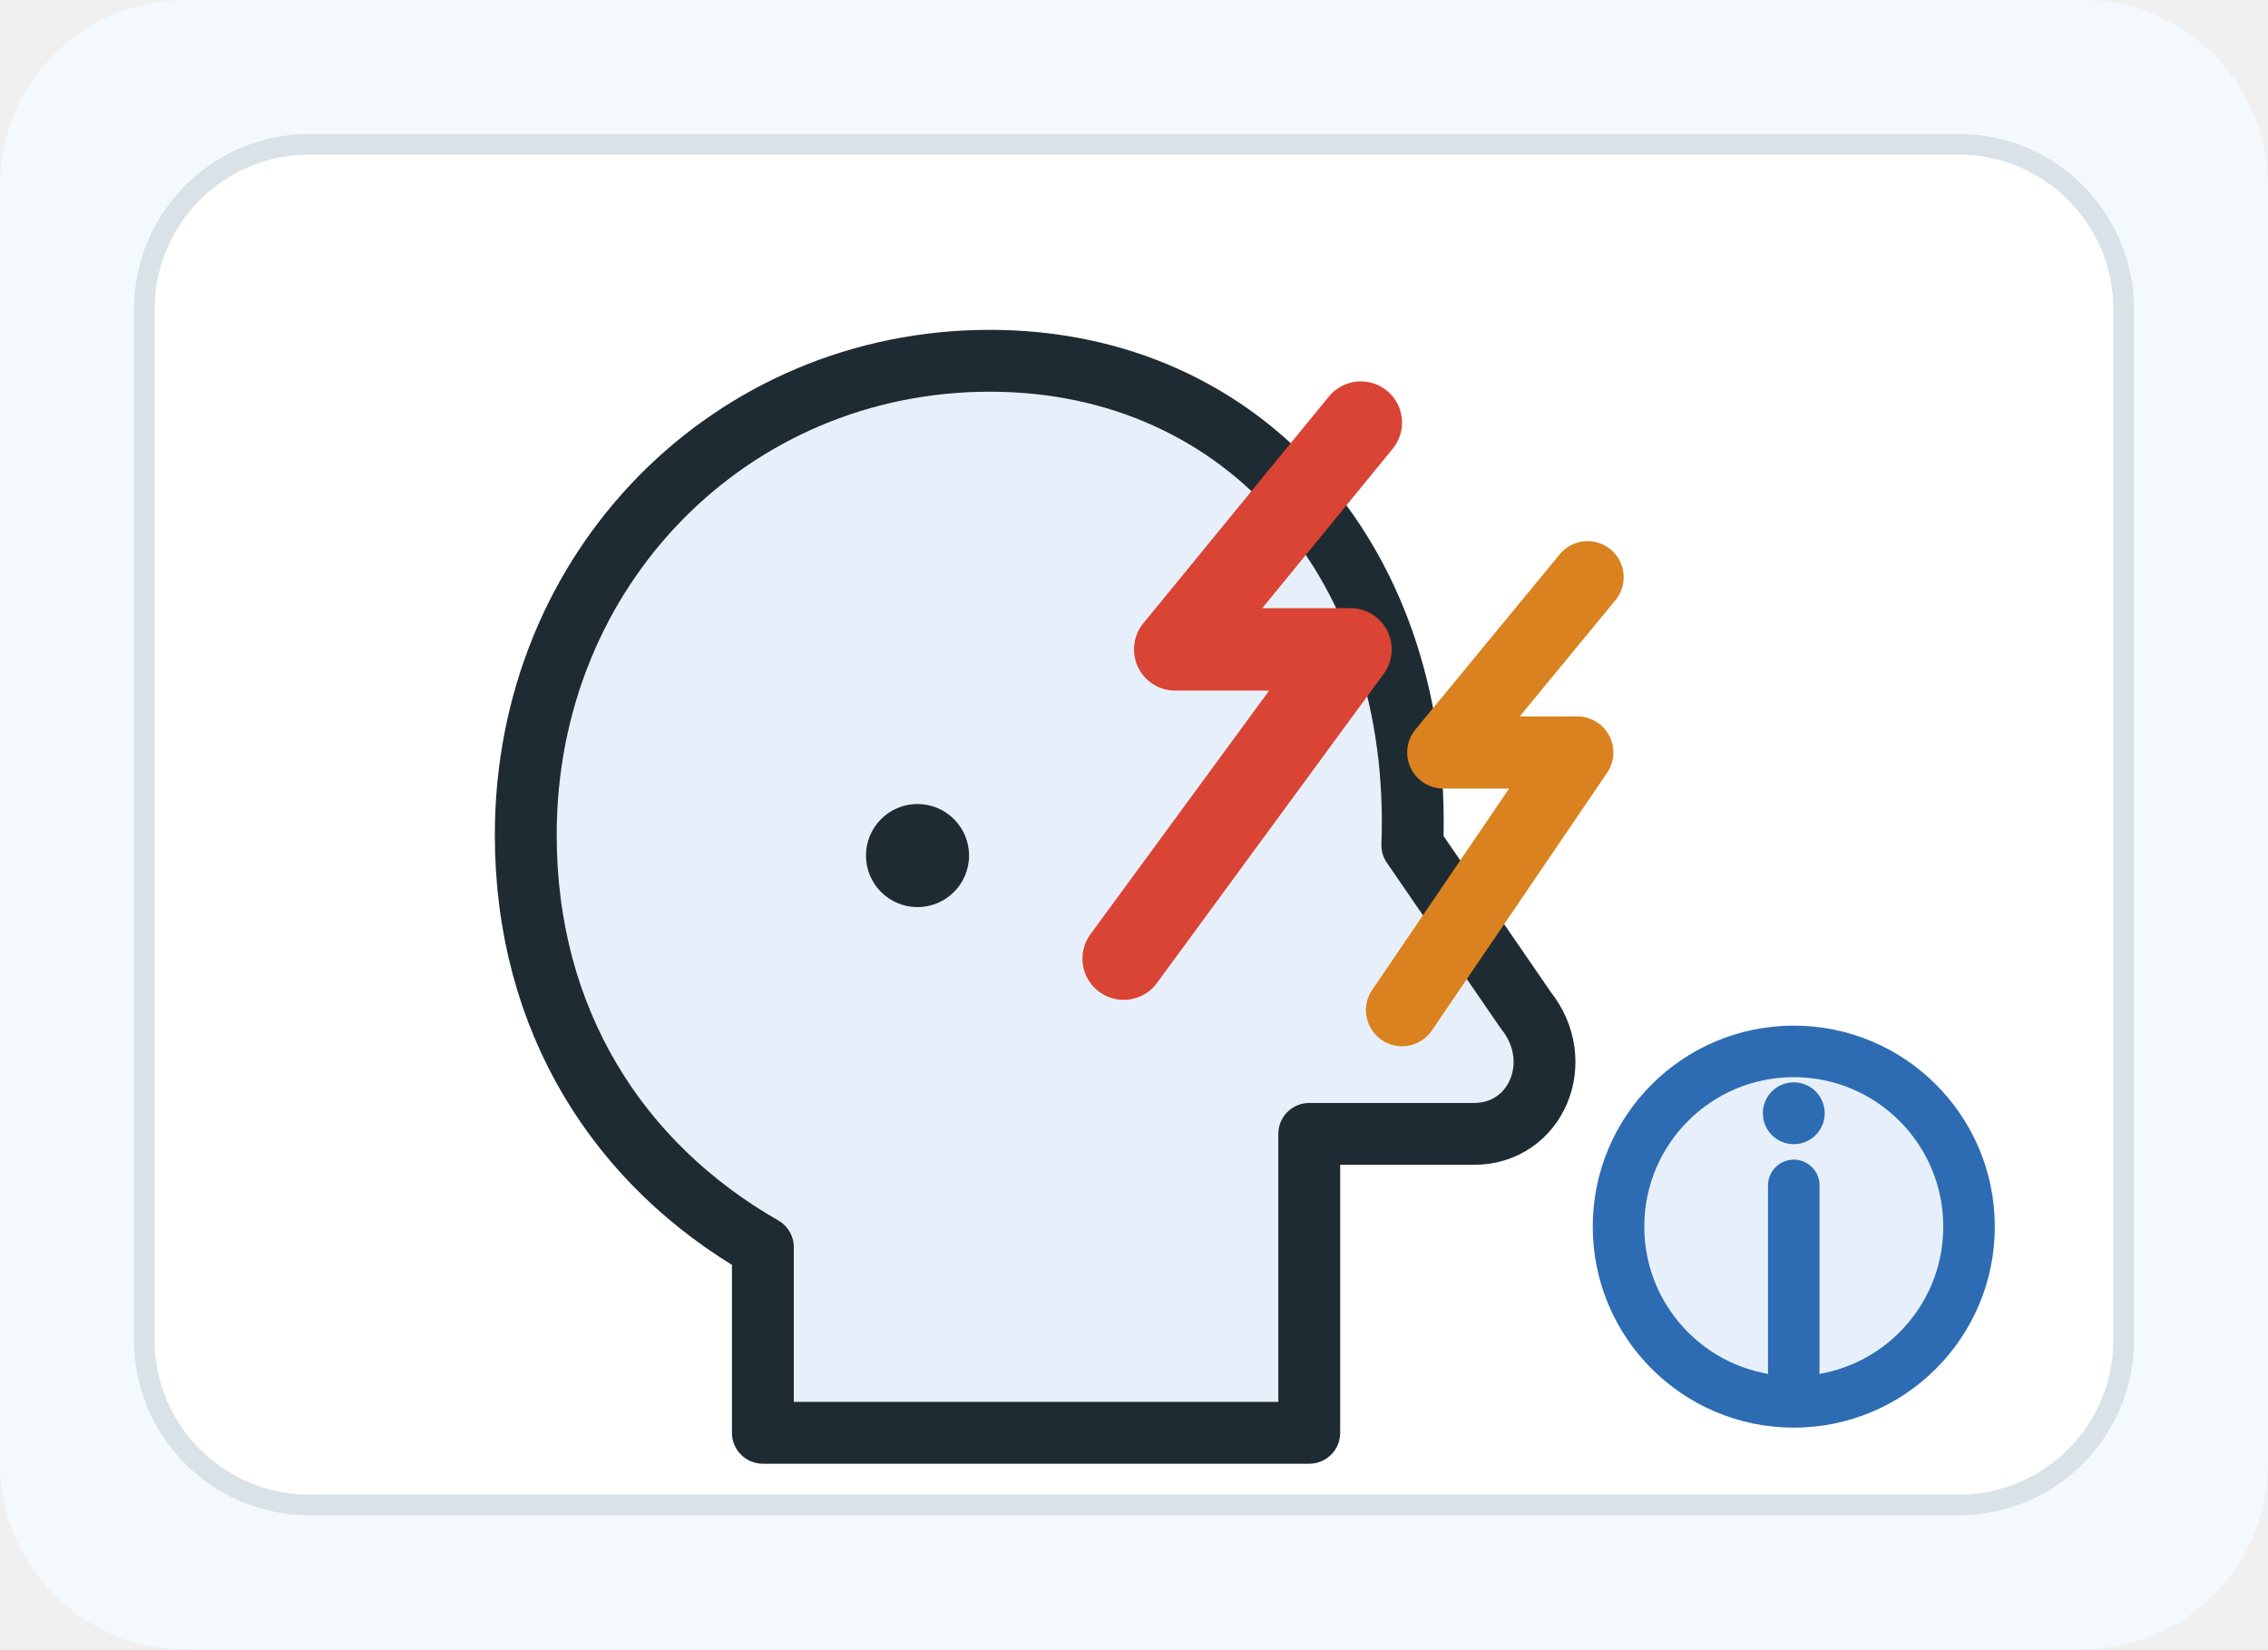
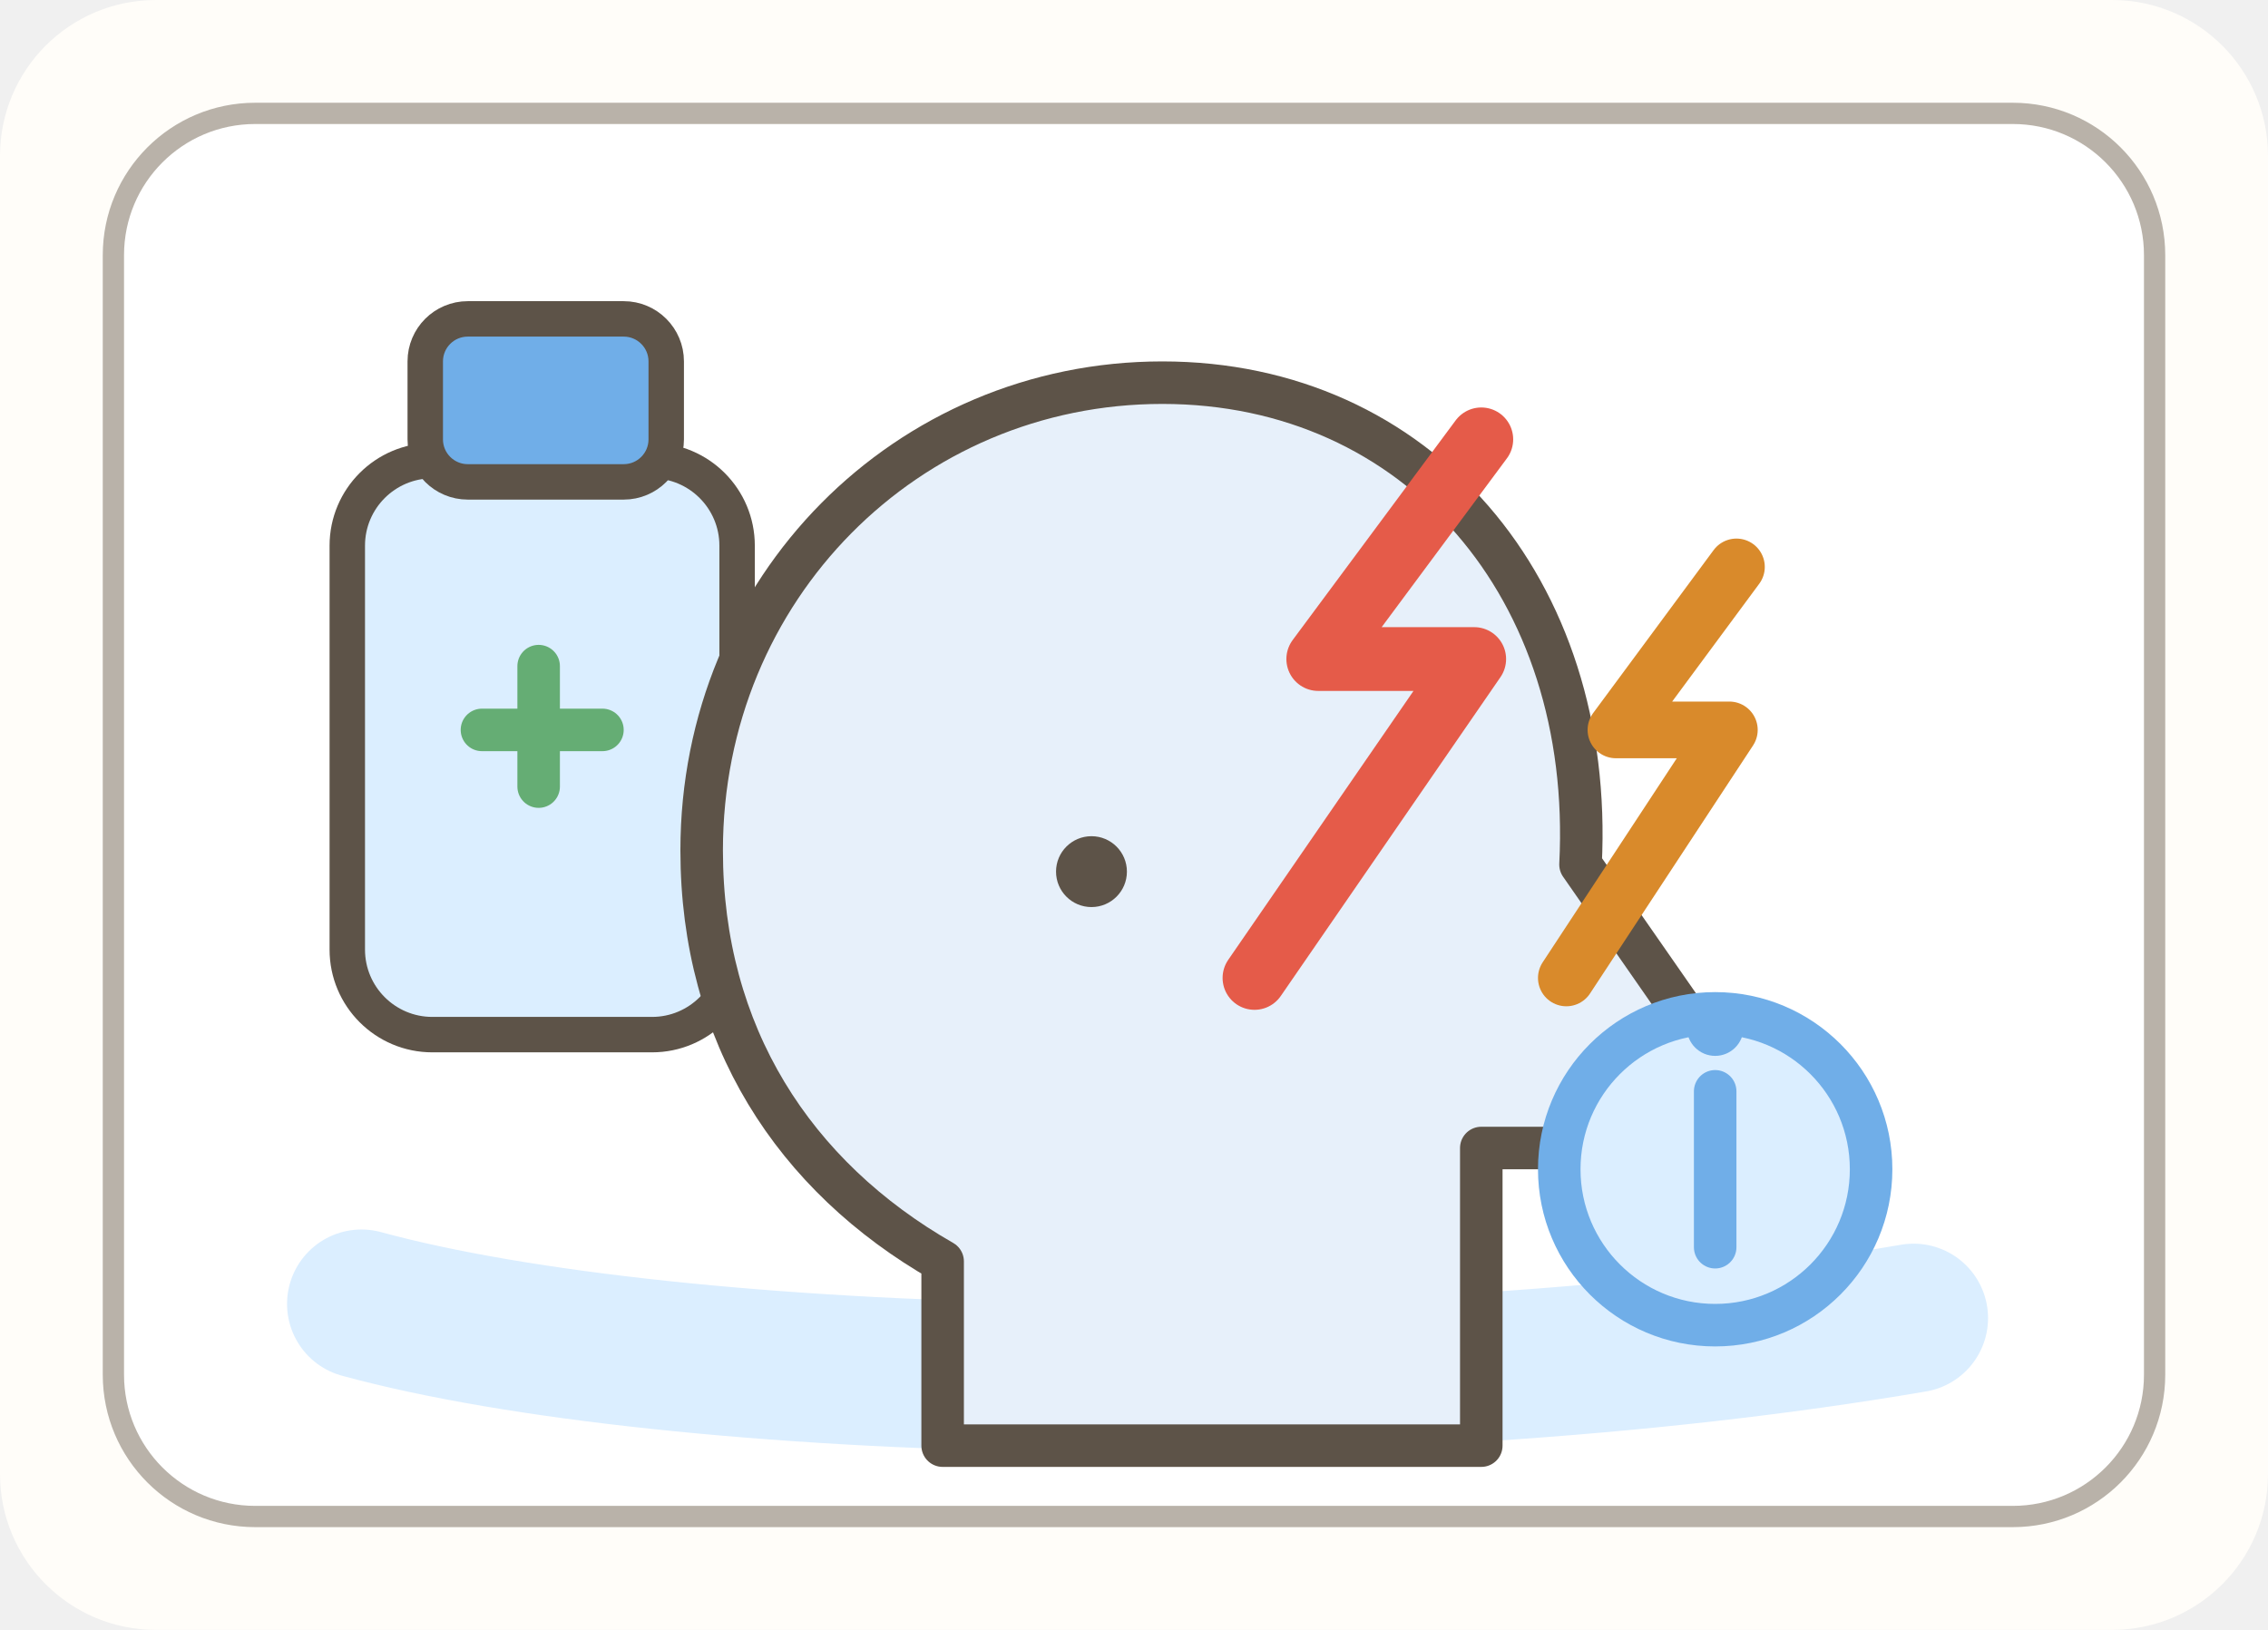
- <svg xmlns="http://www.w3.org/2000/svg" viewBox="0 0 220 160" role="img" aria-labelledby="title desc">
-   <rect width="220" height="160" rx="18" fill="#f4f9fd" />
-   <rect x="14" y="14" width="192" height="132" rx="16" fill="#ffffff" stroke="#d8e2e7" stroke-width="2" />
-   <path d="M96 35c-25 0-45 20-45 46 0 18 9 32 23 40v18h53v-29h16c6 0 9-7 5-12l-11-16c1-27-16-47-41-47Z" fill="#e7f0fa" stroke="#1f2b32" stroke-width="6" stroke-linejoin="round" />
-   <circle cx="89" cy="83" r="5" fill="#1f2b32" />
-   <path d="M132 41l-18 22h17l-22 30" fill="none" stroke="#d94435" stroke-width="8" stroke-linecap="round" stroke-linejoin="round" />
-   <path d="M154 56l-14 17h13l-17 25" fill="none" stroke="#d9821f" stroke-width="7" stroke-linecap="round" stroke-linejoin="round" />
-   <circle cx="174" cy="119" r="17" fill="#e7f0fa" stroke="#2d6cb3" stroke-width="5" />
-   <path d="M174 115v18" stroke="#2d6cb3" stroke-width="5" stroke-linecap="round" />
-   <circle cx="174" cy="108" r="3" fill="#2d6cb3" />
+ <svg xmlns="http://www.w3.org/2000/svg" viewBox="0 0 320 230" role="img" aria-labelledby="title desc">
+   <rect width="320" height="230" rx="22" fill="#fffdf9" />
+   <rect x="16" y="16" width="288" height="198" rx="20" fill="#ffffff" stroke="#b9b2a9" stroke-width="3" />
+   <path d="M51 184c44 12 143 15 219 2" fill="none" stroke="#dbeeff" stroke-width="21" stroke-linecap="round" />
+   <rect x="49" y="65" width="55" height="81" rx="12" fill="#dbeeff" stroke="#5d5348" stroke-width="5" />
+   <rect x="60" y="45" width="34" height="23" rx="6" fill="#70aee8" stroke="#5d5348" stroke-width="5" />
+   <path d="M76 94v17M68 103h17" stroke="#65ad74" stroke-width="6" stroke-linecap="round" />
+   <path d="M164 54c-36 0-65 29-65 66 0 26 13 46 34 58v26h76v-42h23c8 0 13-10 7-17l-16-23c2-39-23-68-59-68Z" fill="#e7f0fa" stroke="#5d5348" stroke-width="6" stroke-linejoin="round" />
+   <circle cx="154" cy="123" r="5" fill="#5d5348" />
+   <path d="M209 62l-23 31h22l-31 45" fill="none" stroke="#e55b49" stroke-width="9" stroke-linecap="round" stroke-linejoin="round" />
+   <path d="M245 80l-17 23h16l-23 35" fill="none" stroke="#d98a2b" stroke-width="8" stroke-linecap="round" stroke-linejoin="round" />
+   <circle cx="242" cy="165" r="22" fill="#dbeeff" stroke="#70aee8" stroke-width="6" />
+   <path d="M242 154v22" stroke="#70aee8" stroke-width="6" stroke-linecap="round" />
+   <circle cx="242" cy="145" r="4" fill="#70aee8" />
</svg>
